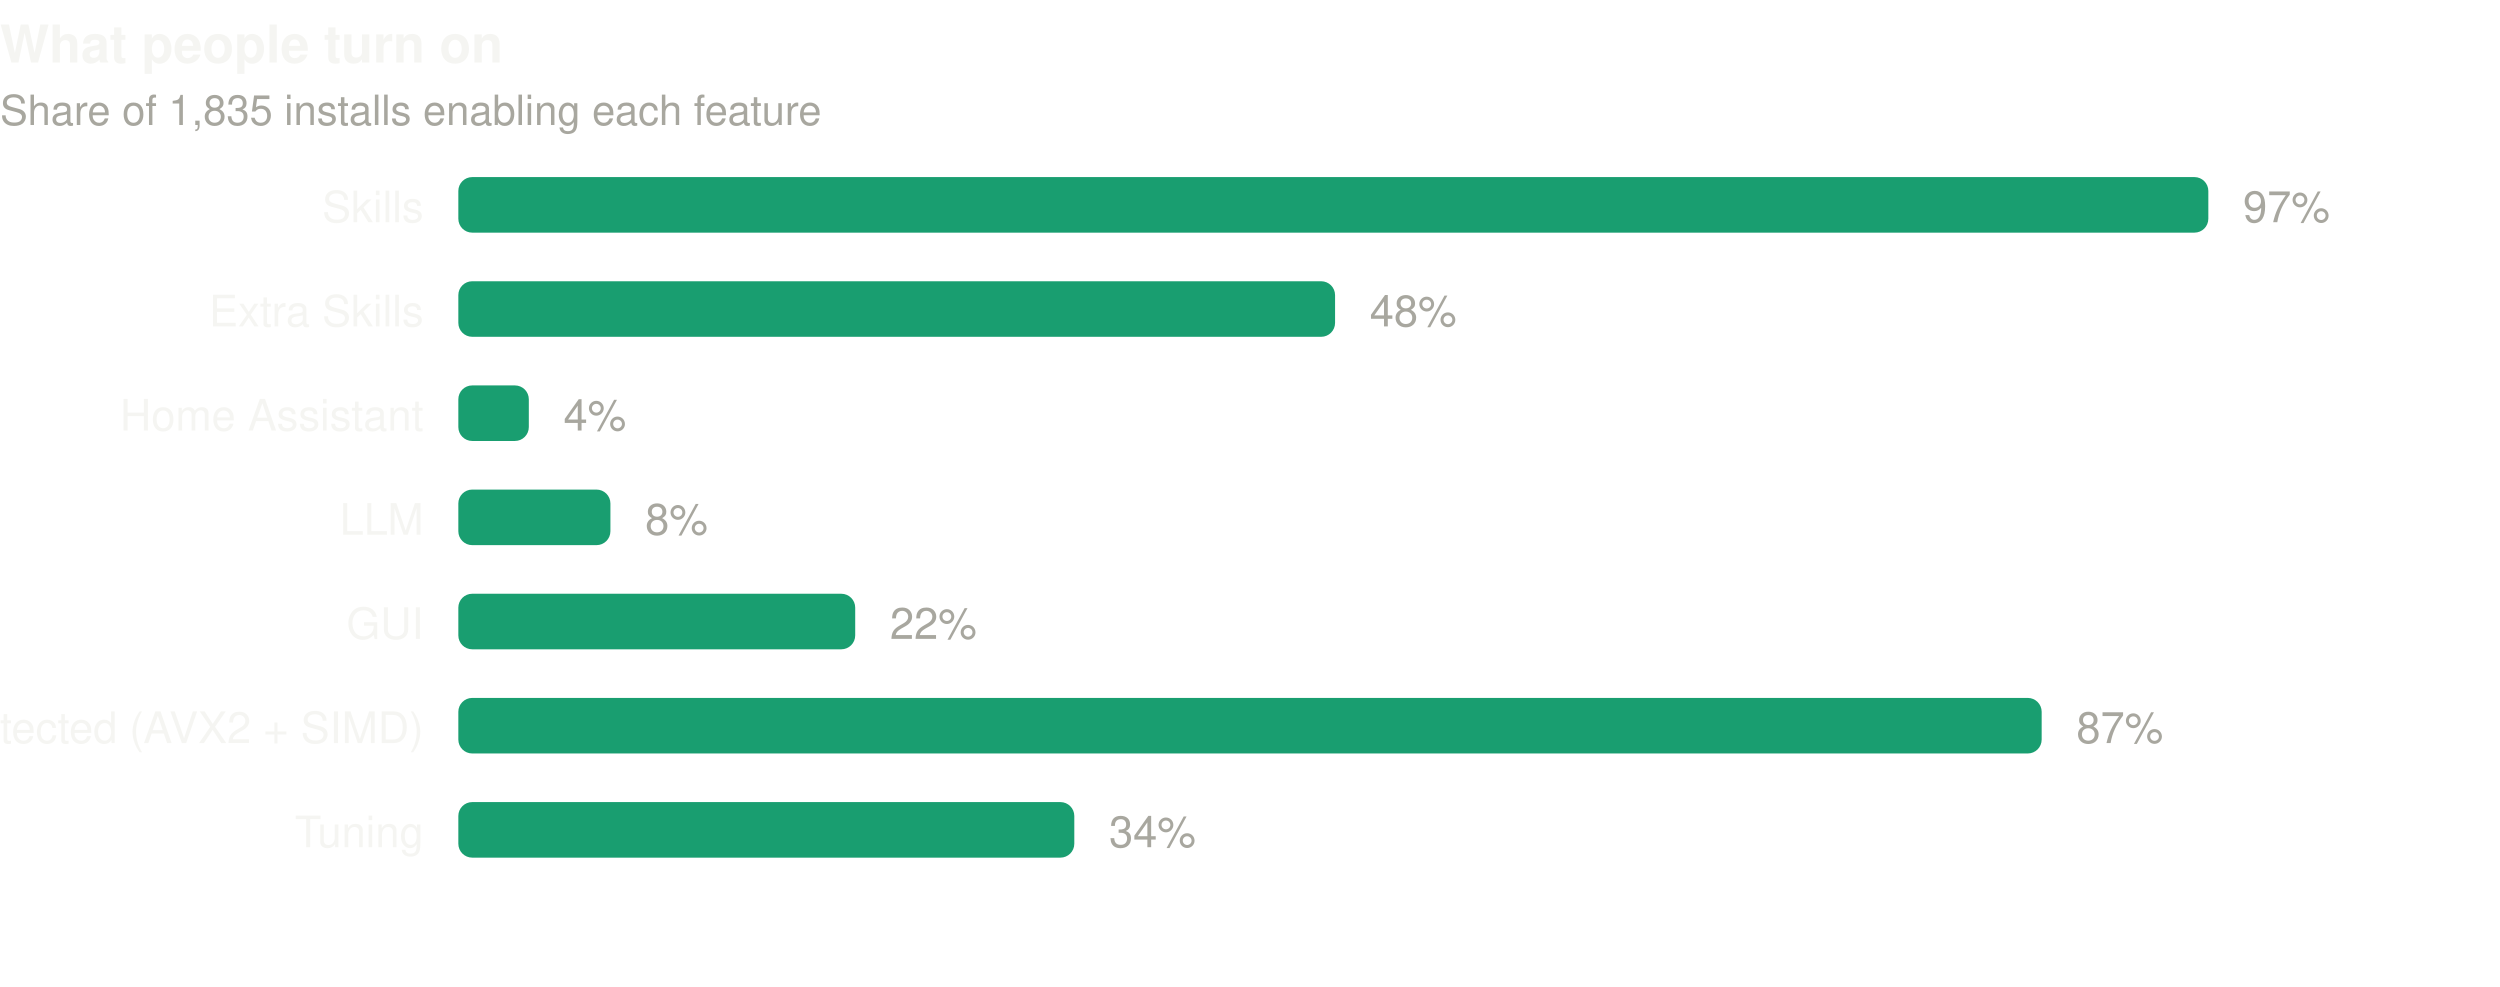
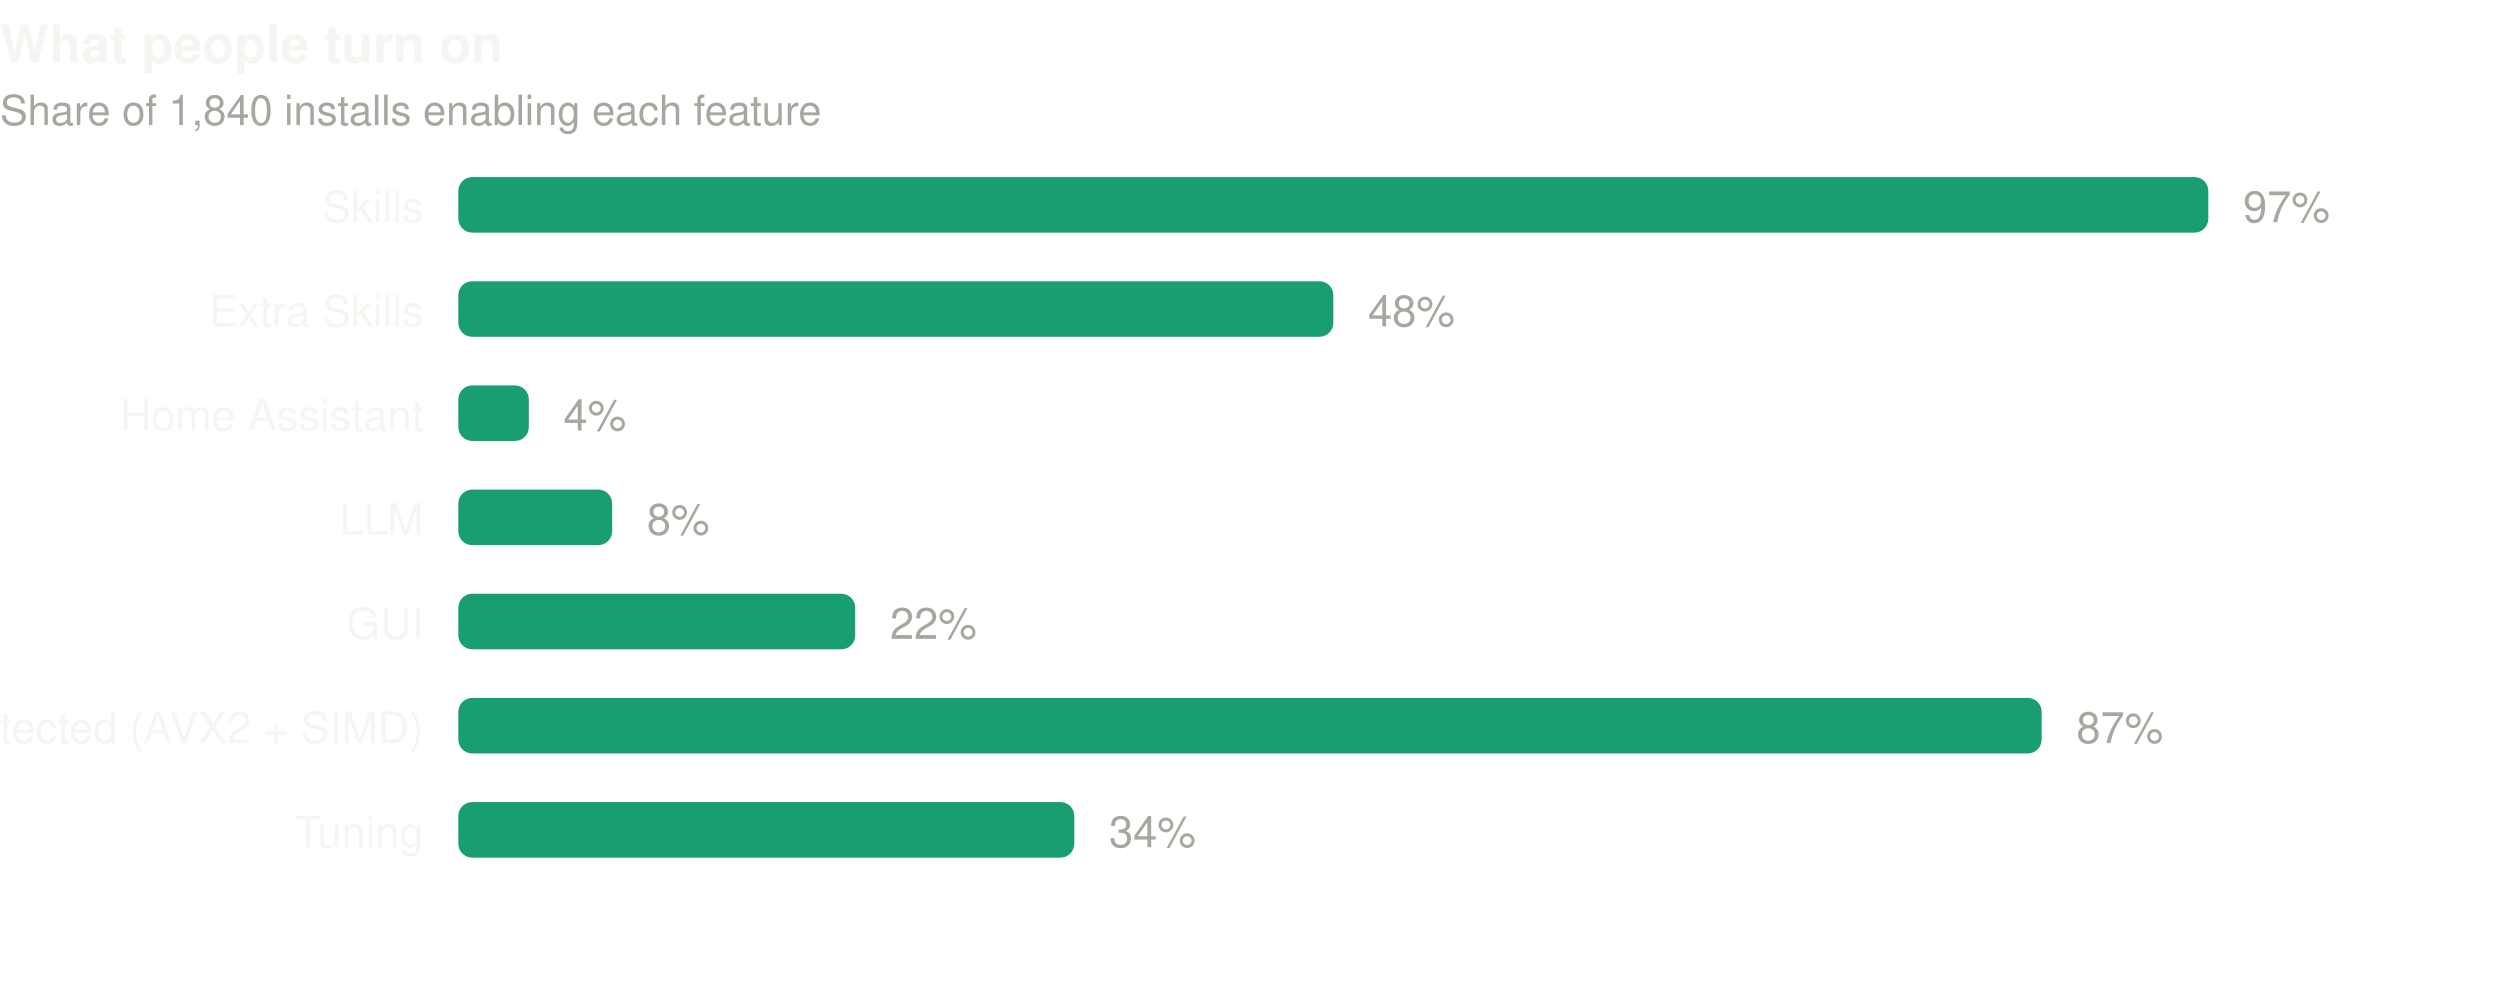
- <svg xmlns="http://www.w3.org/2000/svg" width="720" height="284" viewBox="0 0 720 284" role="img" aria-label="What people turn on. Share of 1,835 installs enabling each feature">
+ <svg xmlns="http://www.w3.org/2000/svg" width="720" height="284" viewBox="0 0 720 284" role="img" aria-label="What people turn on. Share of 1,840 installs enabling each feature">
  <text x="0" y="18" font-family="ui-sans-serif,-apple-system,BlinkMacSystemFont,'Segoe UI',Helvetica,Arial,sans-serif" font-size="15" font-weight="600" fill="#f5f5f2">What people turn on</text>
-   <text x="0" y="36" font-family="ui-sans-serif,-apple-system,BlinkMacSystemFont,'Segoe UI',Helvetica,Arial,sans-serif" font-size="12" fill="#a8a79f">Share of 1,835 installs enabling each feature</text>
+   <text x="0" y="36" font-family="ui-sans-serif,-apple-system,BlinkMacSystemFont,'Segoe UI',Helvetica,Arial,sans-serif" font-size="12" fill="#a8a79f">Share of 1,840 installs enabling each feature</text>
  <text x="122" y="64.0" text-anchor="end" font-family="ui-sans-serif,-apple-system,BlinkMacSystemFont,'Segoe UI',Helvetica,Arial,sans-serif" font-size="12.5" fill="#f5f5f2">Skills</text>
  <rect x="132" y="51.0" width="504.0" height="16" rx="4" fill="#199e70" />
  <text x="646.0" y="64.0" font-family="ui-sans-serif,-apple-system,BlinkMacSystemFont,'Segoe UI',Helvetica,Arial,sans-serif" font-size="12.5" fill="#a8a79f">97%</text>
  <text x="122" y="94.0" text-anchor="end" font-family="ui-sans-serif,-apple-system,BlinkMacSystemFont,'Segoe UI',Helvetica,Arial,sans-serif" font-size="12.5" fill="#f5f5f2">Extra Skills</text>
-   <rect x="132" y="81.0" width="252.5" height="16" rx="4" fill="#199e70" />
-   <text x="394.5" y="94.0" font-family="ui-sans-serif,-apple-system,BlinkMacSystemFont,'Segoe UI',Helvetica,Arial,sans-serif" font-size="12.5" fill="#a8a79f">48%</text>
+   <rect x="132" y="81.0" width="252.0" height="16" rx="4" fill="#199e70" />
+   <text x="394.0" y="94.0" font-family="ui-sans-serif,-apple-system,BlinkMacSystemFont,'Segoe UI',Helvetica,Arial,sans-serif" font-size="12.5" fill="#a8a79f">48%</text>
  <text x="122" y="124.0" text-anchor="end" font-family="ui-sans-serif,-apple-system,BlinkMacSystemFont,'Segoe UI',Helvetica,Arial,sans-serif" font-size="12.5" fill="#f5f5f2">Home Assistant</text>
  <rect x="132" y="111.0" width="20.3" height="16" rx="4" fill="#199e70" />
  <text x="162.3" y="124.0" font-family="ui-sans-serif,-apple-system,BlinkMacSystemFont,'Segoe UI',Helvetica,Arial,sans-serif" font-size="12.5" fill="#a8a79f">4%</text>
  <text x="122" y="154.0" text-anchor="end" font-family="ui-sans-serif,-apple-system,BlinkMacSystemFont,'Segoe UI',Helvetica,Arial,sans-serif" font-size="12.5" fill="#f5f5f2">LLM</text>
-   <rect x="132" y="141.0" width="43.8" height="16" rx="4" fill="#199e70" />
-   <text x="185.8" y="154.0" font-family="ui-sans-serif,-apple-system,BlinkMacSystemFont,'Segoe UI',Helvetica,Arial,sans-serif" font-size="12.5" fill="#a8a79f">8%</text>
+   <rect x="132" y="141.0" width="44.3" height="16" rx="4" fill="#199e70" />
+   <text x="186.3" y="154.0" font-family="ui-sans-serif,-apple-system,BlinkMacSystemFont,'Segoe UI',Helvetica,Arial,sans-serif" font-size="12.5" fill="#a8a79f">8%</text>
  <text x="122" y="184.0" text-anchor="end" font-family="ui-sans-serif,-apple-system,BlinkMacSystemFont,'Segoe UI',Helvetica,Arial,sans-serif" font-size="12.5" fill="#f5f5f2">GUI</text>
  <rect x="132" y="171.0" width="114.3" height="16" rx="4" fill="#199e70" />
  <text x="256.3" y="184.0" font-family="ui-sans-serif,-apple-system,BlinkMacSystemFont,'Segoe UI',Helvetica,Arial,sans-serif" font-size="12.5" fill="#a8a79f">22%</text>
  <text x="122" y="214.0" text-anchor="end" font-family="ui-sans-serif,-apple-system,BlinkMacSystemFont,'Segoe UI',Helvetica,Arial,sans-serif" font-size="12.5" fill="#f5f5f2">CPU capability detected (AVX2 + SIMD)</text>
  <rect x="132" y="201.0" width="456.0" height="16" rx="4" fill="#199e70" />
  <text x="598.0" y="214.0" font-family="ui-sans-serif,-apple-system,BlinkMacSystemFont,'Segoe UI',Helvetica,Arial,sans-serif" font-size="12.5" fill="#a8a79f">87%</text>
  <text x="122" y="244.0" text-anchor="end" font-family="ui-sans-serif,-apple-system,BlinkMacSystemFont,'Segoe UI',Helvetica,Arial,sans-serif" font-size="12.5" fill="#f5f5f2">Tuning</text>
  <rect x="132" y="231.0" width="177.4" height="16" rx="4" fill="#199e70" />
  <text x="319.4" y="244.0" font-family="ui-sans-serif,-apple-system,BlinkMacSystemFont,'Segoe UI',Helvetica,Arial,sans-serif" font-size="12.5" fill="#a8a79f">34%</text>
</svg>
